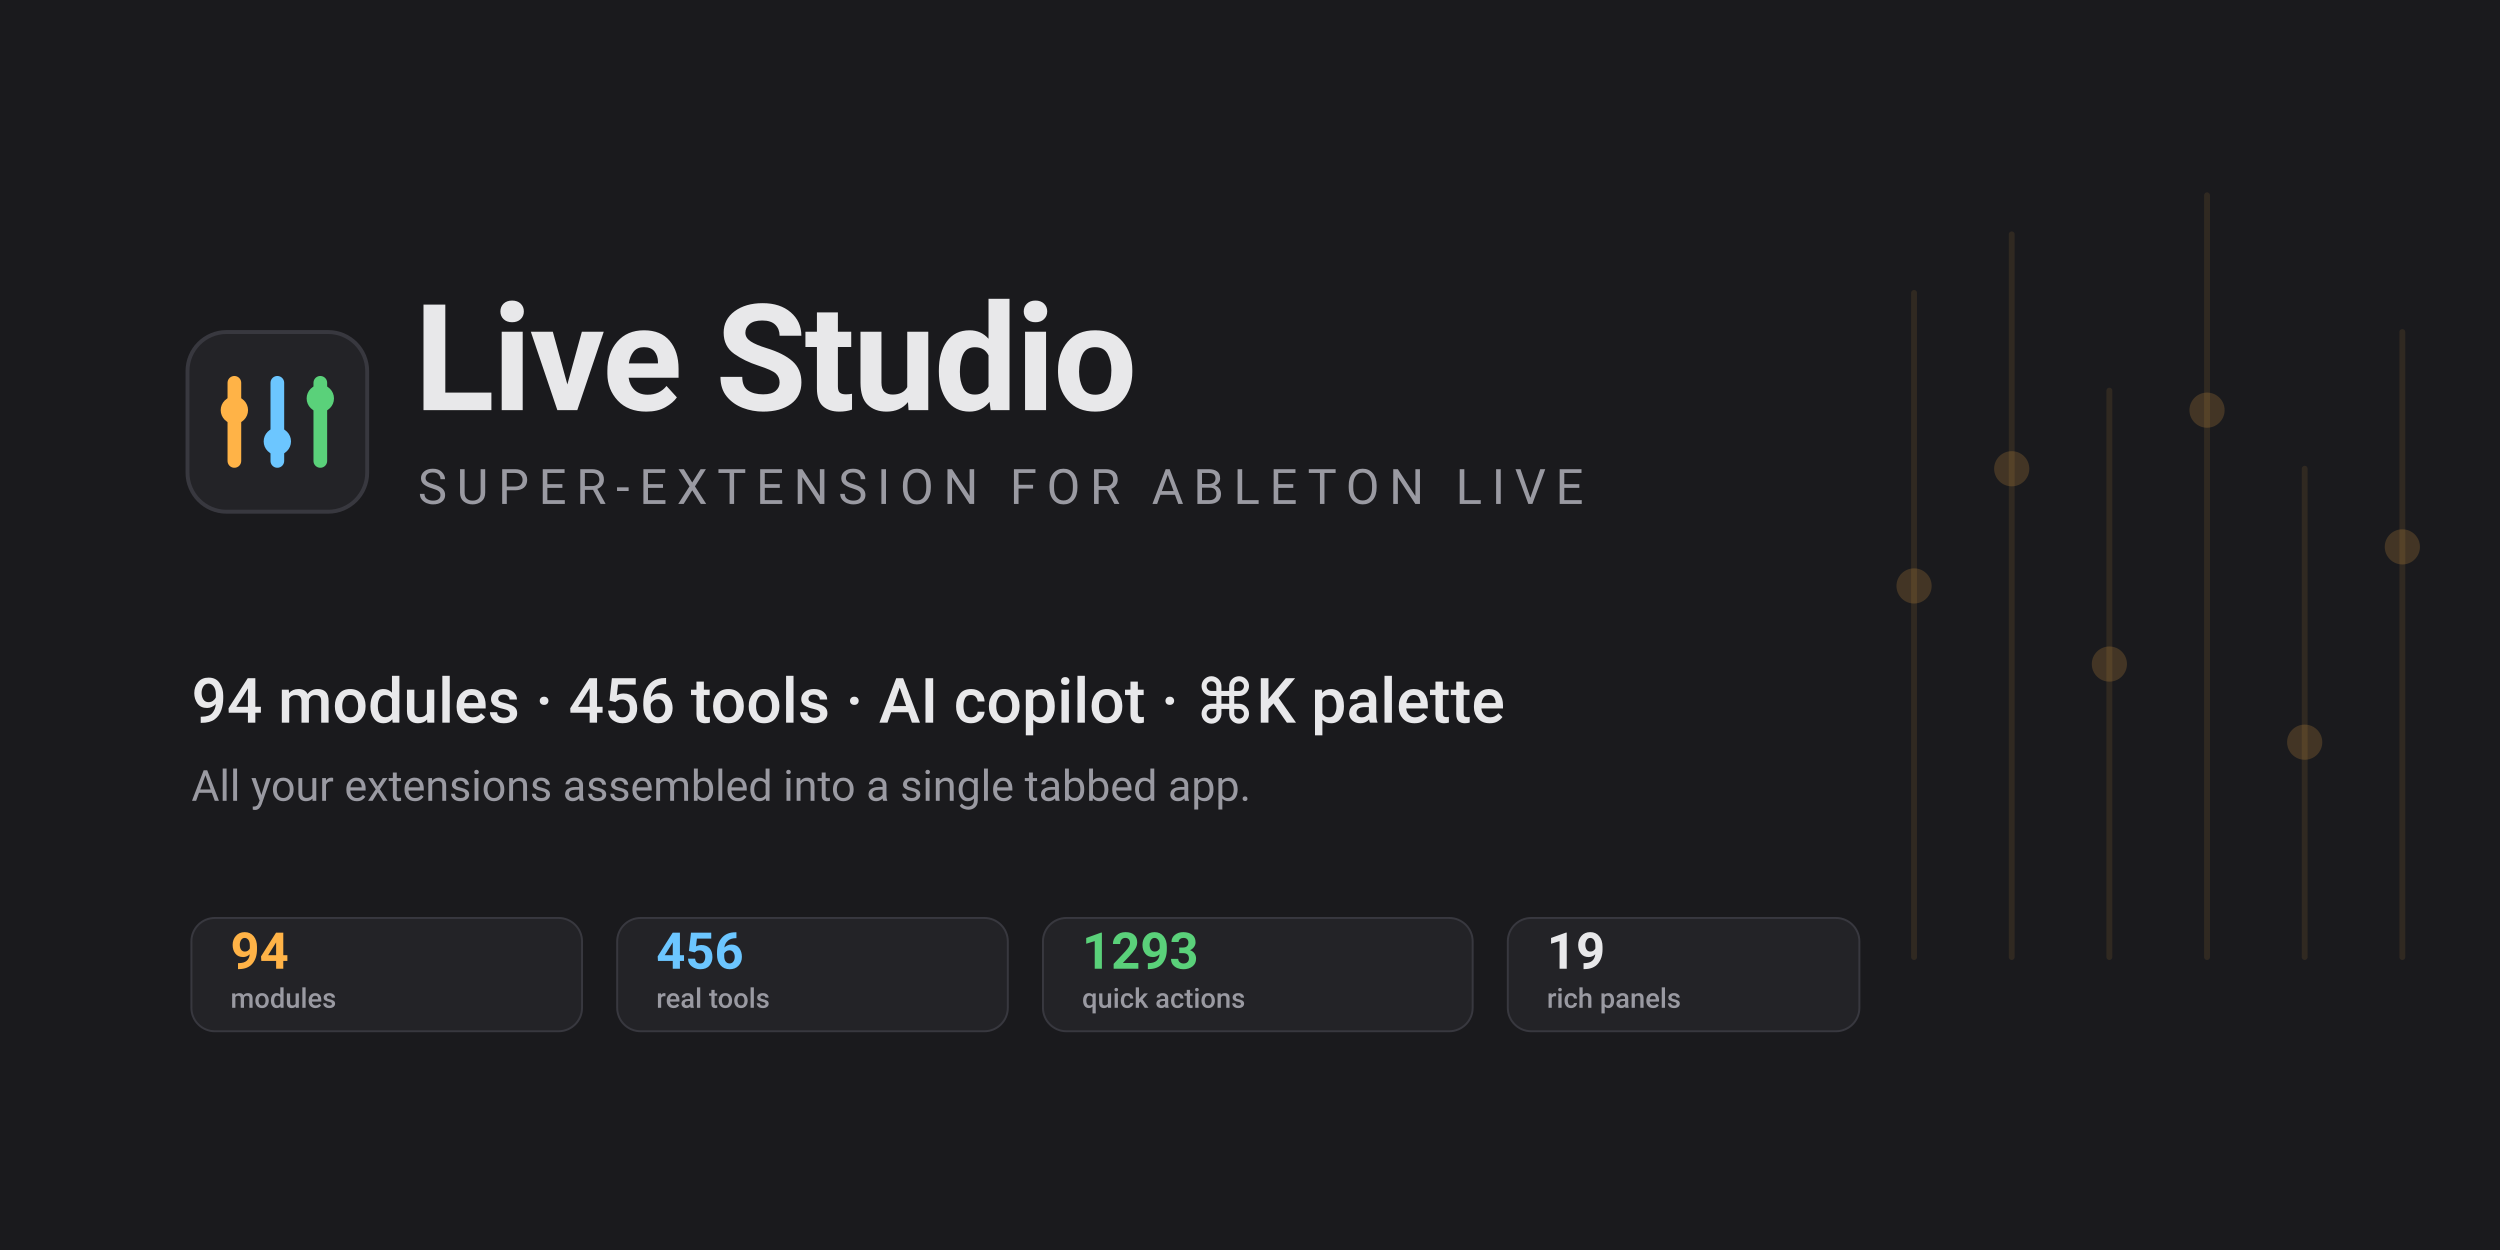
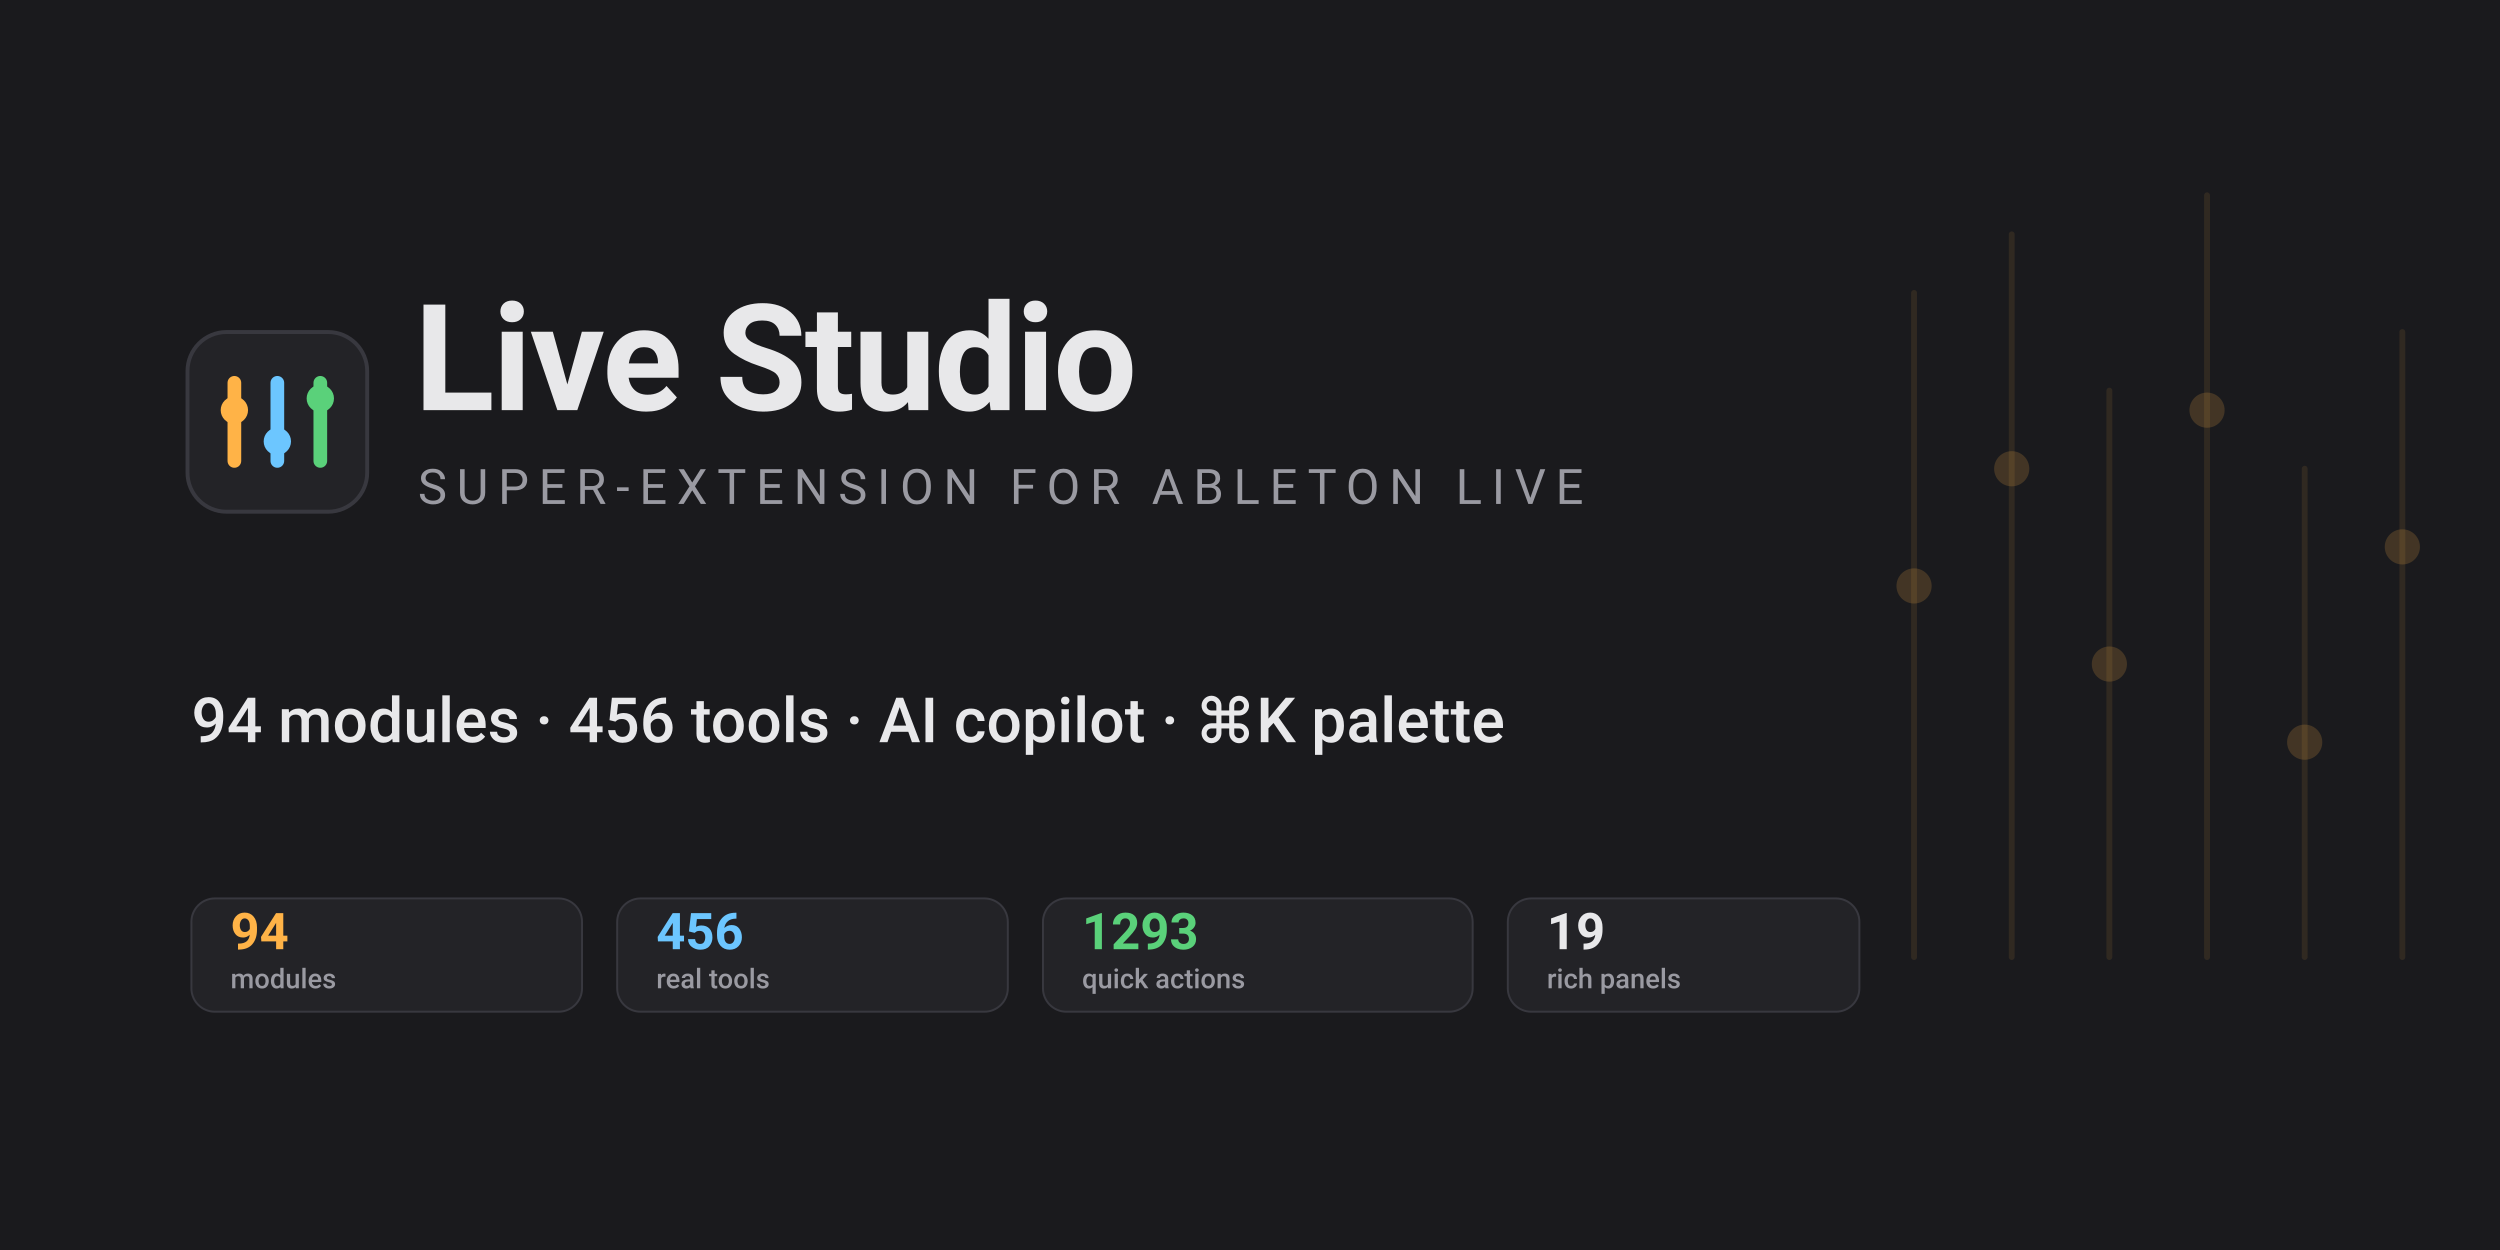
<svg xmlns="http://www.w3.org/2000/svg" width="1280" height="640" viewBox="0 0 1280 640" font-family="-apple-system, 'Segoe UI', Roboto, sans-serif">
  <rect width="1280" height="640" fill="#1a1a1d" />
  <g opacity="0.10" stroke="#ffb347" stroke-width="3" stroke-linecap="round">
    <line x1="980" y1="150" x2="980" y2="490" />
    <line x1="1030" y1="120" x2="1030" y2="490" />
    <line x1="1080" y1="200" x2="1080" y2="490" />
    <line x1="1130" y1="100" x2="1130" y2="490" />
    <line x1="1180" y1="240" x2="1180" y2="490" />
    <line x1="1230" y1="170" x2="1230" y2="490" />
  </g>
  <g opacity="0.18" fill="#ffb347">
    <circle cx="980" cy="300" r="9" />
    <circle cx="1030" cy="240" r="9" />
    <circle cx="1080" cy="340" r="9" />
    <circle cx="1130" cy="210" r="9" />
    <circle cx="1180" cy="380" r="9" />
    <circle cx="1230" cy="280" r="9" />
  </g>
  <g transform="translate(96,170)">
    <rect x="0" y="0" width="92" height="92" rx="20" fill="#232327" stroke="#38383f" stroke-width="2" />
    <g stroke-linecap="round">
      <line x1="24" y1="26" x2="24" y2="66" stroke="#ffb347" stroke-width="7" />
      <line x1="46" y1="26" x2="46" y2="66" stroke="#6cc6ff" stroke-width="7" />
      <line x1="68" y1="26" x2="68" y2="66" stroke="#5ad17a" stroke-width="7" />
      <circle cx="24" cy="40" r="7" fill="#ffb347" />
      <circle cx="46" cy="56" r="7" fill="#6cc6ff" />
      <circle cx="68" cy="34" r="7" fill="#5ad17a" />
    </g>
  </g>
  <text x="212" y="210" fill="#e8e8ea" font-size="76" font-weight="700" letter-spacing="-1">Live Studio</text>
  <text x="214" y="258" fill="#9a9aa2" font-size="25" letter-spacing="5">SUPER-EXTENSION FOR ABLETON LIVE</text>
-   <text x="98" y="370" fill="#e8e8ea" font-size="32" font-weight="500">94 modules · 456 tools · AI copilot · ⌘K palette</text>
-   <text x="98" y="410" fill="#9a9aa2" font-size="22">All your extensions assembled into a single tabbed app.</text>
+   <text x="98" y="380" fill="#e8e8ea" font-size="32" font-weight="500">94 modules · 456 tools · AI copilot · ⌘K palette</text>
  <g font-size="22" font-weight="500">
-     <g transform="translate(98,470)">
+     <g transform="translate(98,460)">
      <rect width="200" height="58" rx="12" fill="#232327" stroke="#38383f" />
      <text x="20" y="26" fill="#ffb347" font-size="26" font-weight="700">94</text>
      <text x="20" y="46" fill="#9a9aa2" font-size="14">modules</text>
    </g>
-     <g transform="translate(316,470)">
+     <g transform="translate(316,460)">
      <rect width="200" height="58" rx="12" fill="#232327" stroke="#38383f" />
      <text x="20" y="26" fill="#6cc6ff" font-size="26" font-weight="700">456</text>
      <text x="20" y="46" fill="#9a9aa2" font-size="14">real tools</text>
    </g>
-     <g transform="translate(534,470)">
+     <g transform="translate(534,460)">
      <rect width="220" height="58" rx="12" fill="#232327" stroke="#38383f" />
      <text x="20" y="26" fill="#5ad17a" font-size="26" font-weight="700">1293</text>
      <text x="20" y="46" fill="#9a9aa2" font-size="14">quick actions</text>
    </g>
-     <g transform="translate(772,470)">
+     <g transform="translate(772,460)">
      <rect width="180" height="58" rx="12" fill="#232327" stroke="#38383f" />
      <text x="20" y="26" fill="#e8e8ea" font-size="26" font-weight="700">19</text>
      <text x="20" y="46" fill="#9a9aa2" font-size="14">rich panels</text>
    </g>
  </g>
</svg>
